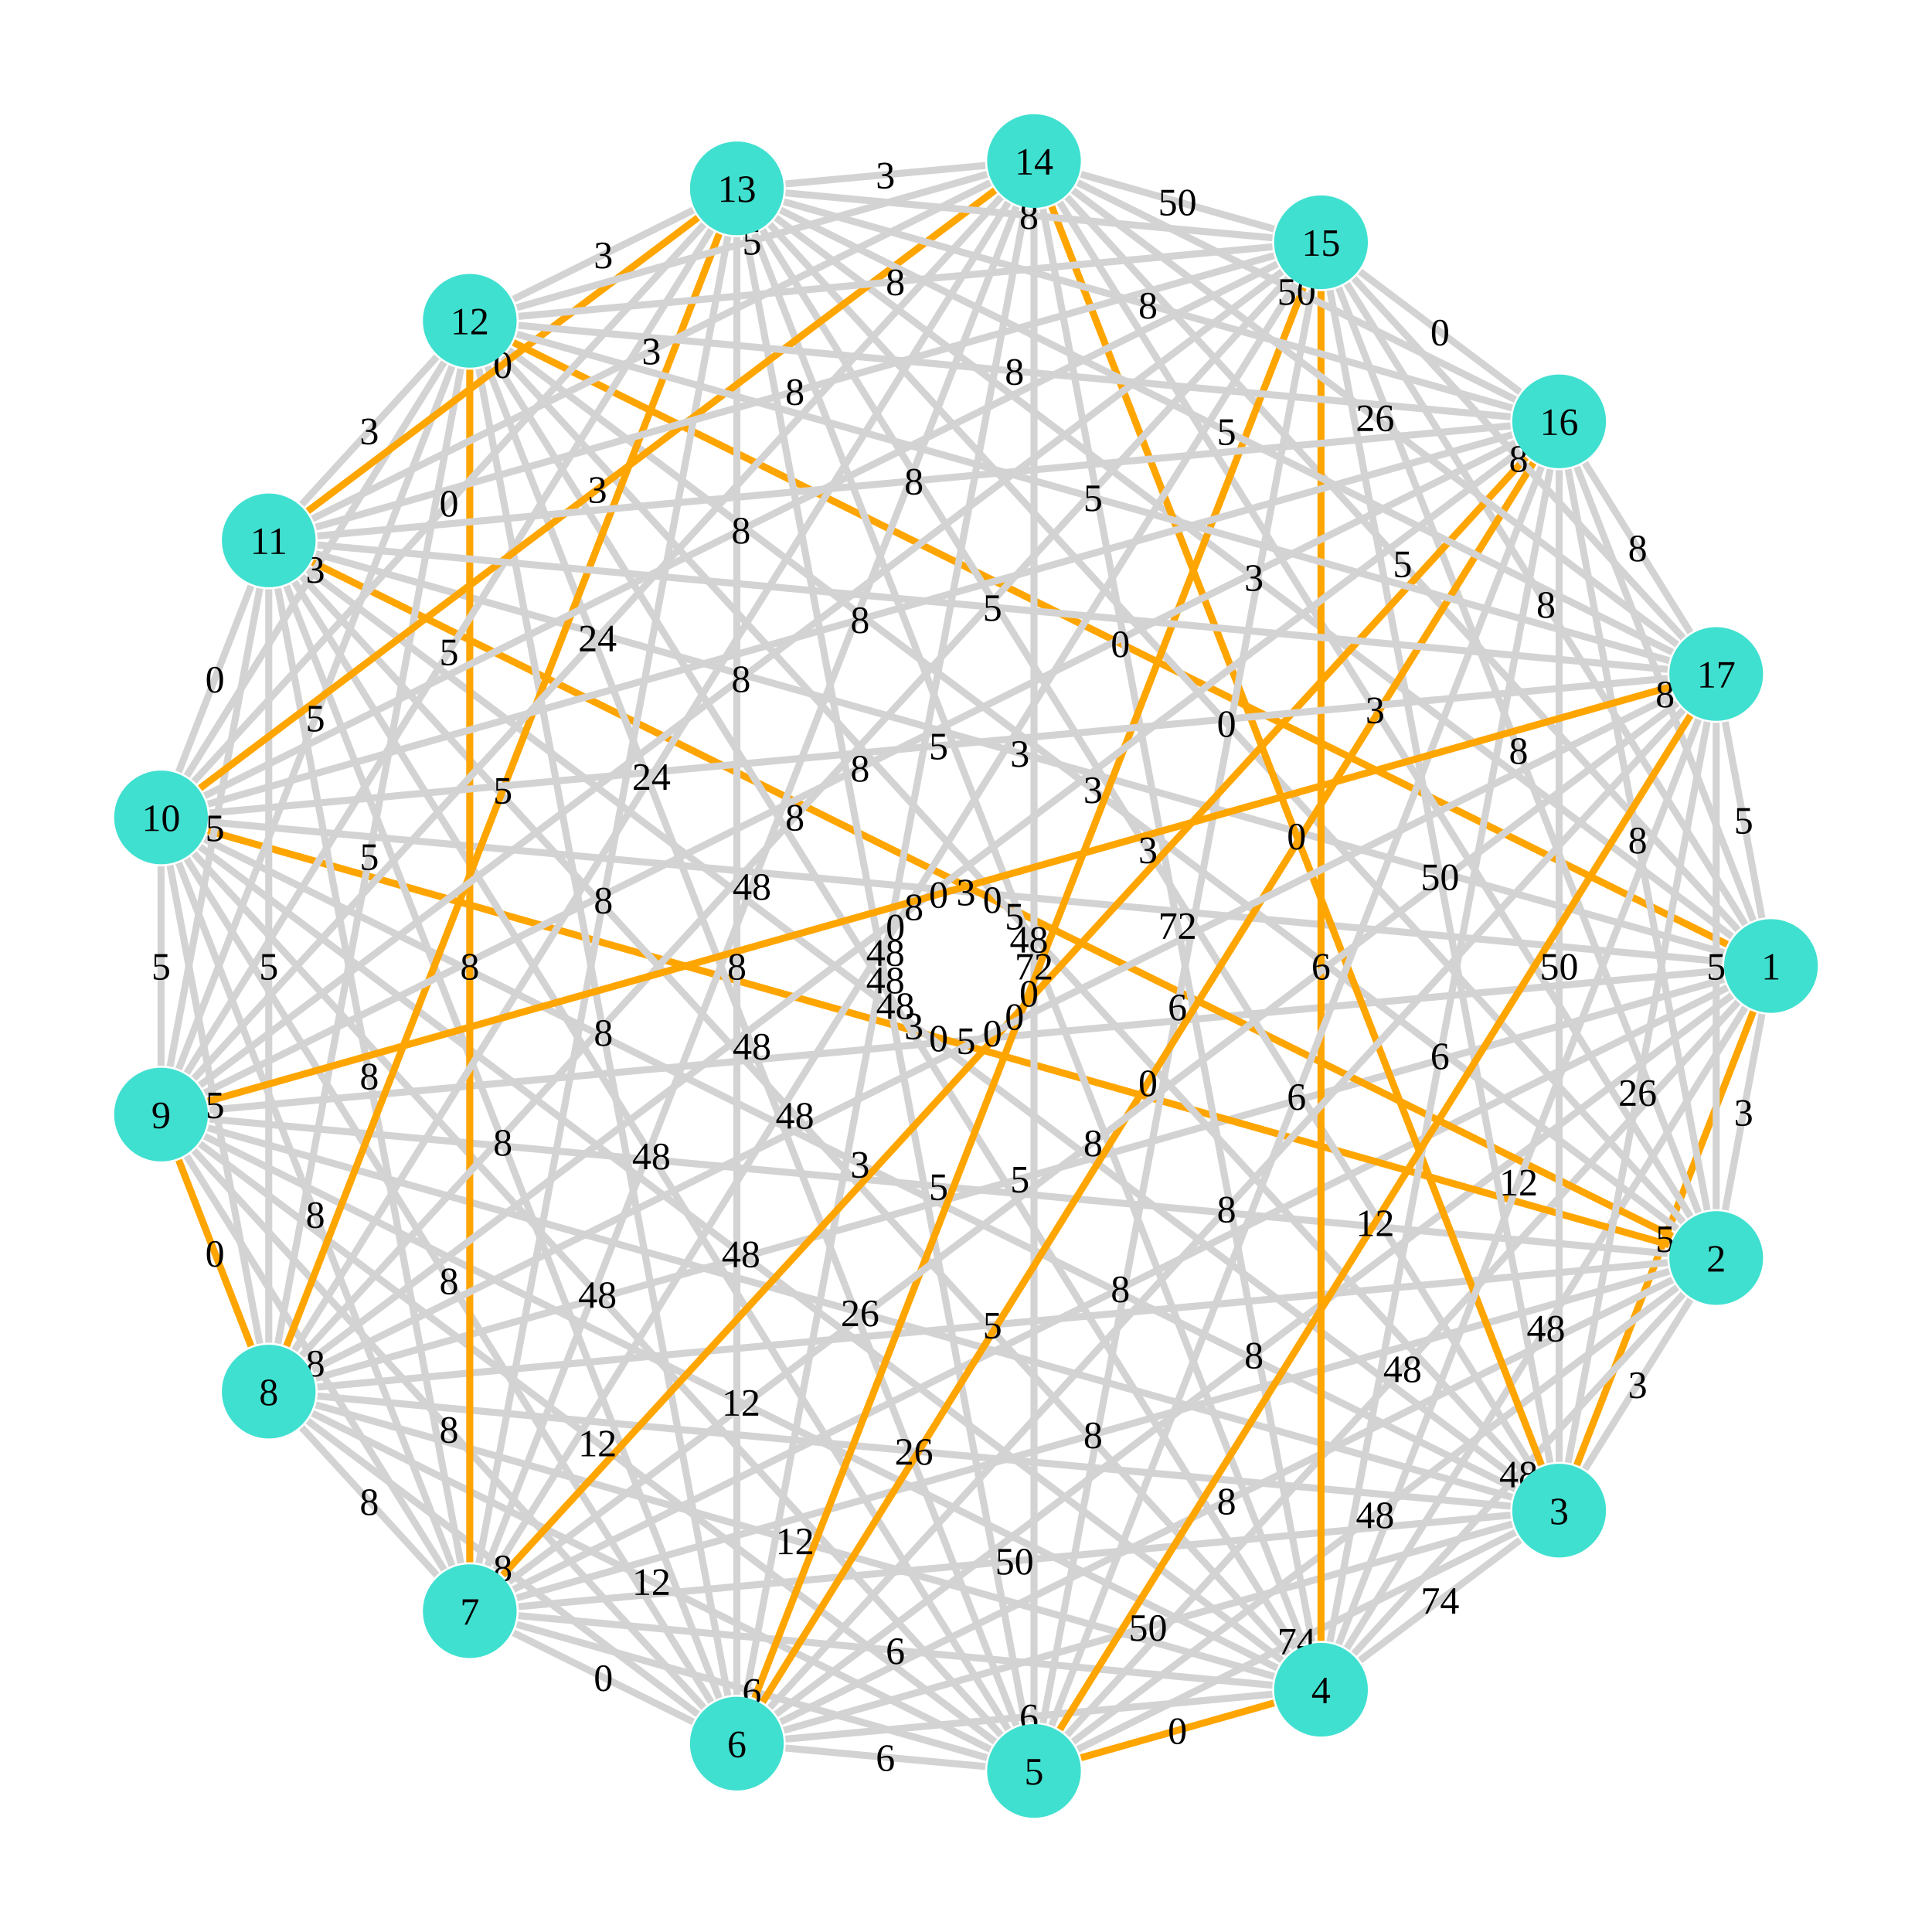
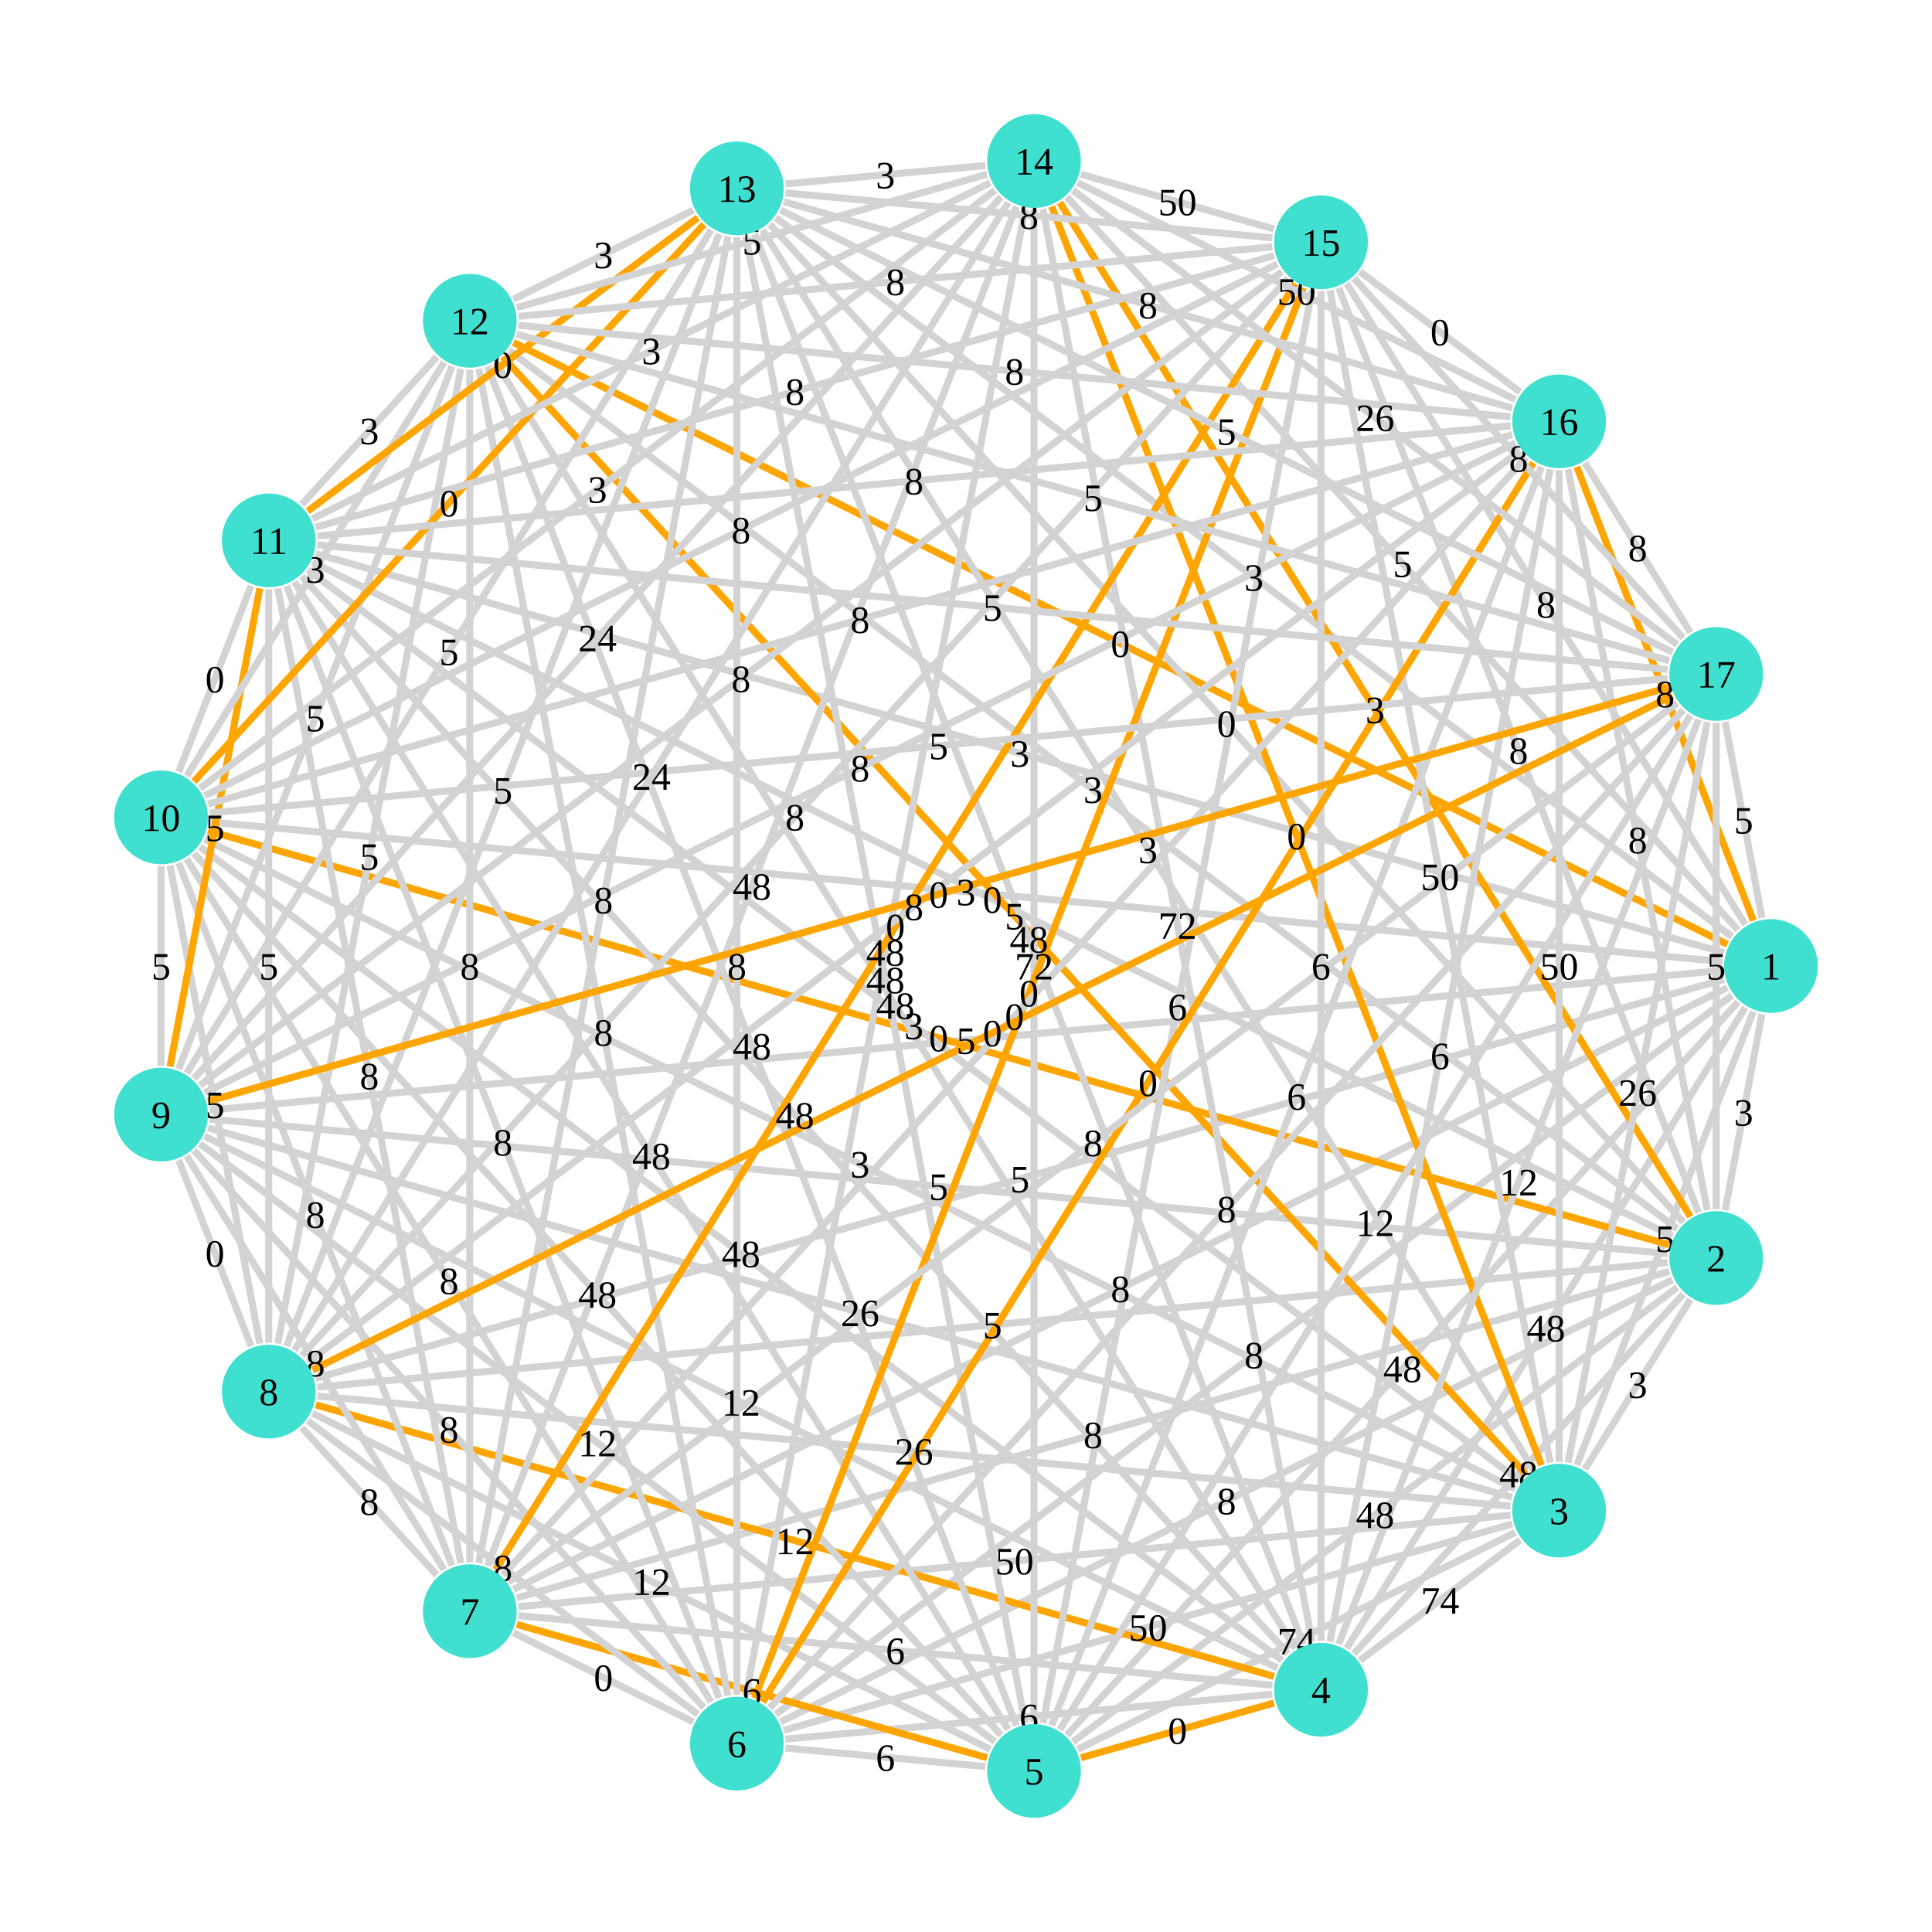
<svg xmlns="http://www.w3.org/2000/svg" xmlns:xlink="http://www.w3.org/1999/xlink" version="1.2" width="200mm" height="200mm" viewBox="0 0 200 200" stroke="none" fill="#000000" stroke-width="0.3" font-size="3.88">
-   <g stroke-width="0.73" fill="#000000" fill-opacity="0.000" id="img-e60c3bd5-1">
+   <g stroke-width="0.73" fill="#000000" fill-opacity="0.000" id="img-77dedf04-1">
    <path fill="none" d="M182.4,104.97 L 178.59 125.27" stroke="#D3D3D3" />
-     <path fill="none" d="M181.5,104.71 L 163.23 151.67" stroke="#FFA500" />
+     <path fill="none" d="M181.5,104.71 L 163.23 151.67" stroke="#D3D3D3" />
    <path fill="none" d="M180.67,104.29 L 139.42 170.63" stroke="#D3D3D3" />
    <path fill="none" d="M179.92,103.73 L 110.45 179.61" stroke="#D3D3D3" />
    <path fill="none" d="M179.29,103.04 L 80.32 177.46" stroke="#D3D3D3" />
    <path fill="none" d="M178.81,102.24 L 53.16 164.54" stroke="#D3D3D3" />
    <path fill="none" d="M178.47,101.38 L 32.69 142.68" stroke="#D3D3D3" />
    <path fill="none" d="M178.3,100.46 L 21.7 114.91" stroke="#D3D3D3" />
    <path fill="none" d="M178.3,99.54 L 21.7 85.09" stroke="#D3D3D3" />
    <path fill="none" d="M178.47,98.62 L 32.69 57.32" stroke="#D3D3D3" />
    <path fill="none" d="M178.81,97.76 L 53.16 35.46" stroke="#FFA500" />
    <path fill="none" d="M179.29,96.96 L 80.32 22.54" stroke="#D3D3D3" />
    <path fill="none" d="M179.92,96.27 L 110.45 20.39" stroke="#D3D3D3" />
    <path fill="none" d="M180.67,95.71 L 139.42 29.37" stroke="#D3D3D3" />
-     <path fill="none" d="M181.5,95.29 L 163.23 48.33" stroke="#D3D3D3" />
+     <path fill="none" d="M181.5,95.29 L 163.23 48.33" stroke="#FFA500" />
    <path fill="none" d="M182.4,95.03 L 178.59 74.73" stroke="#D3D3D3" />
    <path fill="none" d="M174.99,134.52 L 164.07 152.09" stroke="#D3D3D3" />
    <path fill="none" d="M174.25,133.96 L 140.16 171.19" stroke="#D3D3D3" />
    <path fill="none" d="M173.62,133.27 L 111.08 180.3" stroke="#D3D3D3" />
    <path fill="none" d="M173.13,132.48 L 80.81 178.25" stroke="#D3D3D3" />
    <path fill="none" d="M172.8,131.61 L 53.5 165.41" stroke="#D3D3D3" />
    <path fill="none" d="M172.63,130.7 L 32.86 143.59" stroke="#D3D3D3" />
    <path fill="none" d="M172.63,129.77 L 21.7 115.84" stroke="#D3D3D3" />
    <path fill="none" d="M172.8,128.86 L 21.53 86" stroke="#FFA500" />
-     <path fill="none" d="M173.13,127.99 L 32.35 58.19" stroke="#FFA500" />
+     <path fill="none" d="M173.13,127.99 L 32.35 58.19" stroke="#D3D3D3" />
    <path fill="none" d="M173.62,127.2 L 52.67 36.25" stroke="#D3D3D3" />
    <path fill="none" d="M174.25,126.51 L 79.7 23.23" stroke="#D3D3D3" />
-     <path fill="none" d="M174.99,125.94 L 109.71 20.96" stroke="#D3D3D3" />
+     <path fill="none" d="M174.99,125.94 L 109.71 20.96" stroke="#FFA500" />
    <path fill="none" d="M175.83,125.52 L 138.58 29.79" stroke="#D3D3D3" />
    <path fill="none" d="M176.73,125.27 L 162.33 48.58" stroke="#D3D3D3" />
    <path fill="none" d="M177.66,125.18 L 177.66 74.82" stroke="#D3D3D3" />
    <path fill="none" d="M157.36,159.42 L 140.79 171.88" stroke="#D3D3D3" />
    <path fill="none" d="M156.87,158.63 L 111.57 181.09" stroke="#D3D3D3" />
    <path fill="none" d="M156.54,157.76 L 81.14 179.12" stroke="#D3D3D3" />
    <path fill="none" d="M156.37,156.85 L 53.67 166.32" stroke="#D3D3D3" />
    <path fill="none" d="M156.37,155.92 L 32.86 144.52" stroke="#D3D3D3" />
    <path fill="none" d="M156.54,155 L 21.53 116.76" stroke="#D3D3D3" />
    <path fill="none" d="M156.87,154.14 L 21.19 86.87" stroke="#D3D3D3" />
    <path fill="none" d="M157.36,153.35 L 31.86 58.98" stroke="#D3D3D3" />
-     <path fill="none" d="M157.99,152.65 L 52.05 36.94" stroke="#D3D3D3" />
+     <path fill="none" d="M157.99,152.65 L 52.05 36.94" stroke="#FFA500" />
    <path fill="none" d="M158.73,152.09 L 78.95 23.8" stroke="#D3D3D3" />
    <path fill="none" d="M159.57,151.67 L 108.87 21.38" stroke="#FFA500" />
    <path fill="none" d="M160.47,151.42 L 137.68 30.05" stroke="#D3D3D3" />
    <path fill="none" d="M161.4,151.33 L 161.4 48.67" stroke="#D3D3D3" />
    <path fill="none" d="M162.33,151.42 L 176.73 74.73" stroke="#D3D3D3" />
    <path fill="none" d="M131.89,176.29 L 111.9 181.96" stroke="#FFA500" />
    <path fill="none" d="M131.72,175.38 L 81.31 180.03" stroke="#D3D3D3" />
    <path fill="none" d="M131.72,174.45 L 53.67 167.25" stroke="#D3D3D3" />
-     <path fill="none" d="M131.89,173.54 L 32.69 145.43" stroke="#D3D3D3" />
+     <path fill="none" d="M131.89,173.54 L 32.69 145.43" stroke="#FFA500" />
    <path fill="none" d="M132.22,172.67 L 21.19 117.62" stroke="#D3D3D3" />
    <path fill="none" d="M132.71,171.88 L 20.71 87.66" stroke="#D3D3D3" />
    <path fill="none" d="M133.34,171.19 L 31.24 59.67" stroke="#D3D3D3" />
    <path fill="none" d="M134.08,170.63 L 51.3 37.5" stroke="#D3D3D3" />
    <path fill="none" d="M134.92,170.21 L 78.12 24.21" stroke="#D3D3D3" />
    <path fill="none" d="M135.82,169.95 L 107.97 21.63" stroke="#D3D3D3" />
-     <path fill="none" d="M136.75,169.86 L 136.75 30.14" stroke="#FFA500" />
+     <path fill="none" d="M136.75,169.86 L 136.75 30.14" stroke="#D3D3D3" />
    <path fill="none" d="M137.68,169.95 L 160.47 48.58" stroke="#D3D3D3" />
    <path fill="none" d="M138.58,170.21 L 175.83 74.48" stroke="#D3D3D3" />
    <path fill="none" d="M102.01,182.87 L 81.31 180.96" stroke="#D3D3D3" />
-     <path fill="none" d="M102.18,181.96 L 53.5 168.16" stroke="#D3D3D3" />
+     <path fill="none" d="M102.18,181.96 L 53.5 168.16" stroke="#FFA500" />
    <path fill="none" d="M102.51,181.09 L 32.35 146.3" stroke="#D3D3D3" />
    <path fill="none" d="M103,180.3 L 20.71 118.41" stroke="#D3D3D3" />
    <path fill="none" d="M103.63,179.61 L 20.08 88.35" stroke="#D3D3D3" />
    <path fill="none" d="M104.37,179.04 L 30.49 60.23" stroke="#D3D3D3" />
    <path fill="none" d="M105.21,178.62 L 50.47 37.92" stroke="#D3D3D3" />
    <path fill="none" d="M106.11,178.37 L 77.22 24.47" stroke="#D3D3D3" />
    <path fill="none" d="M107.04,178.28 L 107.04 21.72" stroke="#D3D3D3" />
    <path fill="none" d="M107.97,178.37 L 135.82 30.05" stroke="#D3D3D3" />
    <path fill="none" d="M108.87,178.62 L 159.57 48.33" stroke="#D3D3D3" />
-     <path fill="none" d="M109.71,179.04 L 174.99 74.06" stroke="#FFA500" />
+     <path fill="none" d="M109.71,179.04 L 174.99 74.06" stroke="#D3D3D3" />
    <path fill="none" d="M71.76,178.25 L 53.16 169.03" stroke="#D3D3D3" />
    <path fill="none" d="M72.24,177.46 L 31.86 147.09" stroke="#D3D3D3" />
    <path fill="none" d="M72.87,176.77 L 20.08 119.1" stroke="#D3D3D3" />
    <path fill="none" d="M73.62,176.2 L 19.33 88.91" stroke="#D3D3D3" />
    <path fill="none" d="M74.45,175.79 L 29.66 60.65" stroke="#D3D3D3" />
    <path fill="none" d="M75.35,175.53 L 49.57 38.18" stroke="#D3D3D3" />
    <path fill="none" d="M76.28,175.44 L 76.28 24.56" stroke="#D3D3D3" />
    <path fill="none" d="M77.22,175.53 L 106.11 21.63" stroke="#D3D3D3" />
    <path fill="none" d="M78.12,175.79 L 134.92 29.79" stroke="#FFA500" />
    <path fill="none" d="M78.95,176.2 L 158.73 47.91" stroke="#FFA500" />
    <path fill="none" d="M79.7,176.77 L 174.25 73.49" stroke="#D3D3D3" />
    <path fill="none" d="M45.22,163.06 L 31.24 147.78" stroke="#D3D3D3" />
    <path fill="none" d="M45.97,162.5 L 19.33 119.67" stroke="#D3D3D3" />
    <path fill="none" d="M46.8,162.08 L 18.5 89.33" stroke="#D3D3D3" />
    <path fill="none" d="M47.7,161.82 L 28.76 60.91" stroke="#D3D3D3" />
-     <path fill="none" d="M48.63,161.73 L 48.63 38.27" stroke="#FFA500" />
+     <path fill="none" d="M48.63,161.73 L 48.63 38.27" stroke="#D3D3D3" />
    <path fill="none" d="M49.57,161.82 L 75.35 24.47" stroke="#D3D3D3" />
    <path fill="none" d="M50.47,162.08 L 105.21 21.38" stroke="#D3D3D3" />
-     <path fill="none" d="M51.3,162.5 L 134.08 29.37" stroke="#D3D3D3" />
-     <path fill="none" d="M52.05,163.06 L 157.99 47.35" stroke="#FFA500" />
+     <path fill="none" d="M51.3,162.5 L 134.08 29.37" stroke="#FFA500" />
+     <path fill="none" d="M52.05,163.06 L 157.99 47.35" stroke="#D3D3D3" />
    <path fill="none" d="M52.67,163.75 L 173.62 72.8" stroke="#D3D3D3" />
-     <path fill="none" d="M25.99,139.35 L 18.5 120.09" stroke="#FFA500" />
+     <path fill="none" d="M25.99,139.35 L 18.5 120.09" stroke="#D3D3D3" />
    <path fill="none" d="M26.89,139.09 L 17.6 89.59" stroke="#D3D3D3" />
    <path fill="none" d="M27.82,139 L 27.82 61" stroke="#D3D3D3" />
    <path fill="none" d="M28.76,139.09 L 47.7 38.18" stroke="#D3D3D3" />
-     <path fill="none" d="M29.66,139.35 L 74.45 24.21" stroke="#FFA500" />
+     <path fill="none" d="M29.66,139.35 L 74.45 24.21" stroke="#D3D3D3" />
    <path fill="none" d="M30.49,139.77 L 104.37 20.96" stroke="#D3D3D3" />
    <path fill="none" d="M31.24,140.33 L 133.34 28.81" stroke="#D3D3D3" />
    <path fill="none" d="M31.86,141.02 L 157.36 46.65" stroke="#D3D3D3" />
-     <path fill="none" d="M32.35,141.81 L 173.13 72.01" stroke="#D3D3D3" />
+     <path fill="none" d="M32.35,141.81 L 173.13 72.01" stroke="#FFA500" />
    <path fill="none" d="M16.67,110.33 L 16.67 89.67" stroke="#D3D3D3" />
-     <path fill="none" d="M17.6,110.41 L 26.89 60.91" stroke="#D3D3D3" />
+     <path fill="none" d="M17.6,110.41 L 26.89 60.91" stroke="#FFA500" />
    <path fill="none" d="M18.5,110.67 L 46.8 37.92" stroke="#D3D3D3" />
    <path fill="none" d="M19.33,111.09 L 73.62 23.8" stroke="#D3D3D3" />
    <path fill="none" d="M20.08,111.65 L 103.63 20.39" stroke="#D3D3D3" />
    <path fill="none" d="M20.71,112.34 L 132.71 28.12" stroke="#D3D3D3" />
    <path fill="none" d="M21.19,113.13 L 156.87 45.86" stroke="#D3D3D3" />
    <path fill="none" d="M21.53,114 L 172.8 71.14" stroke="#FFA500" />
    <path fill="none" d="M18.5,79.91 L 25.99 60.65" stroke="#D3D3D3" />
    <path fill="none" d="M19.33,80.33 L 45.97 37.5" stroke="#D3D3D3" />
-     <path fill="none" d="M20.08,80.9 L 72.87 23.23" stroke="#D3D3D3" />
-     <path fill="none" d="M20.71,81.59 L 103 19.7" stroke="#FFA500" />
+     <path fill="none" d="M20.08,80.9 L 72.87 23.23" stroke="#FFA500" />
+     <path fill="none" d="M20.71,81.59 L 103 19.7" stroke="#D3D3D3" />
    <path fill="none" d="M21.19,82.38 L 132.22 27.33" stroke="#D3D3D3" />
    <path fill="none" d="M21.53,83.24 L 156.54 45" stroke="#D3D3D3" />
    <path fill="none" d="M21.7,84.16 L 172.63 70.23" stroke="#D3D3D3" />
    <path fill="none" d="M31.24,52.22 L 45.22 36.94" stroke="#D3D3D3" />
    <path fill="none" d="M31.86,52.91 L 72.24 22.54" stroke="#FFA500" />
    <path fill="none" d="M32.35,53.7 L 102.51 18.91" stroke="#D3D3D3" />
    <path fill="none" d="M32.69,54.57 L 131.89 26.46" stroke="#D3D3D3" />
    <path fill="none" d="M32.86,55.48 L 156.37 44.08" stroke="#D3D3D3" />
    <path fill="none" d="M32.86,56.41 L 172.63 69.3" stroke="#D3D3D3" />
    <path fill="none" d="M53.16,30.97 L 71.76 21.75" stroke="#D3D3D3" />
    <path fill="none" d="M53.5,31.84 L 102.18 18.04" stroke="#D3D3D3" />
    <path fill="none" d="M53.67,32.75 L 131.72 25.55" stroke="#D3D3D3" />
    <path fill="none" d="M53.67,33.68 L 156.37 43.15" stroke="#D3D3D3" />
    <path fill="none" d="M53.5,34.59 L 172.8 68.39" stroke="#D3D3D3" />
    <path fill="none" d="M81.31,19.04 L 102.01 17.13" stroke="#D3D3D3" />
    <path fill="none" d="M81.31,19.97 L 131.72 24.62" stroke="#D3D3D3" />
    <path fill="none" d="M81.14,20.88 L 156.54 42.24" stroke="#D3D3D3" />
    <path fill="none" d="M80.81,21.75 L 173.13 67.52" stroke="#D3D3D3" />
    <path fill="none" d="M111.9,18.04 L 131.89 23.71" stroke="#D3D3D3" />
    <path fill="none" d="M111.57,18.91 L 156.87 41.37" stroke="#D3D3D3" />
    <path fill="none" d="M111.08,19.7 L 173.62 66.73" stroke="#D3D3D3" />
    <path fill="none" d="M140.79,28.12 L 157.36 40.58" stroke="#D3D3D3" />
    <path fill="none" d="M140.16,28.81 L 174.25 66.04" stroke="#D3D3D3" />
    <path fill="none" d="M164.07,47.91 L 174.99 65.48" stroke="#D3D3D3" />
  </g>
-   <g stroke-width="0.73" id="img-e60c3bd5-2">
+   <g stroke-width="0.73" id="img-77dedf04-2">
</g>
-   <g font-size="4" stroke="#000000" stroke-opacity="0.000" fill="#000000" id="img-e60c3bd5-3">
+   <g font-size="4" stroke="#000000" stroke-opacity="0.000" fill="#000000" id="img-77dedf04-3">
    <text x="180.5" y="115.12" text-anchor="middle" dy="0.35em">3</text>
    <text x="172.37" y="128.19" text-anchor="middle" dy="0.35em">5</text>
    <text x="160.04" y="137.46" text-anchor="middle" dy="0.35em">48</text>
    <text x="145.19" y="141.67" text-anchor="middle" dy="0.35em">48</text>
    <text x="129.81" y="140.25" text-anchor="middle" dy="0.35em">8</text>
    <text x="115.98" y="133.39" text-anchor="middle" dy="0.35em">8</text>
    <text x="105.58" y="122.03" text-anchor="middle" dy="0.35em">5</text>
    <text x="100" y="107.69" text-anchor="middle" dy="0.35em">5</text>
    <text x="100" y="92.31" text-anchor="middle" dy="0.35em">3</text>
    <text x="105.58" y="77.97" text-anchor="middle" dy="0.35em">3</text>
    <text x="115.98" y="66.61" text-anchor="middle" dy="0.35em">0</text>
    <text x="129.81" y="59.75" text-anchor="middle" dy="0.35em">3</text>
    <text x="145.19" y="58.33" text-anchor="middle" dy="0.35em">5</text>
    <text x="160.04" y="62.54" text-anchor="middle" dy="0.35em">8</text>
    <text x="172.37" y="71.81" text-anchor="middle" dy="0.35em">8</text>
    <text x="180.5" y="84.88" text-anchor="middle" dy="0.35em">5</text>
    <text x="169.53" y="143.31" text-anchor="middle" dy="0.35em">3</text>
    <text x="157.2" y="152.57" text-anchor="middle" dy="0.35em">48</text>
    <text x="142.35" y="156.78" text-anchor="middle" dy="0.35em">48</text>
    <text x="126.97" y="155.36" text-anchor="middle" dy="0.35em">8</text>
    <text x="113.15" y="148.51" text-anchor="middle" dy="0.35em">8</text>
    <text x="102.74" y="137.14" text-anchor="middle" dy="0.35em">5</text>
    <text x="97.16" y="122.81" text-anchor="middle" dy="0.35em">5</text>
    <text x="97.16" y="107.43" text-anchor="middle" dy="0.35em">0</text>
    <text x="102.74" y="93.09" text-anchor="middle" dy="0.35em">0</text>
    <text x="113.15" y="81.72" text-anchor="middle" dy="0.35em">3</text>
    <text x="126.97" y="74.87" text-anchor="middle" dy="0.35em">0</text>
    <text x="142.35" y="73.45" text-anchor="middle" dy="0.35em">3</text>
    <text x="157.2" y="77.66" text-anchor="middle" dy="0.35em">8</text>
    <text x="169.53" y="86.93" text-anchor="middle" dy="0.35em">8</text>
    <text x="177.66" y="100" text-anchor="middle" dy="0.35em">5</text>
    <text x="149.07" y="165.65" text-anchor="middle" dy="0.35em">74</text>
    <text x="134.22" y="169.86" text-anchor="middle" dy="0.35em">74</text>
    <text x="118.84" y="168.44" text-anchor="middle" dy="0.35em">50</text>
    <text x="105.02" y="161.58" text-anchor="middle" dy="0.35em">50</text>
    <text x="94.61" y="150.22" text-anchor="middle" dy="0.35em">26</text>
    <text x="89.03" y="135.88" text-anchor="middle" dy="0.35em">26</text>
    <text x="89.03" y="120.5" text-anchor="middle" dy="0.35em">3</text>
    <text x="94.61" y="106.16" text-anchor="middle" dy="0.35em">3</text>
    <text x="105.02" y="94.8" text-anchor="middle" dy="0.35em">5</text>
    <text x="118.84" y="87.94" text-anchor="middle" dy="0.35em">3</text>
    <text x="134.22" y="86.52" text-anchor="middle" dy="0.35em">0</text>
    <text x="149.07" y="90.73" text-anchor="middle" dy="0.35em">50</text>
    <text x="161.4" y="100" text-anchor="middle" dy="0.35em">50</text>
    <text x="169.53" y="113.07" text-anchor="middle" dy="0.35em">26</text>
    <text x="121.89" y="179.12" text-anchor="middle" dy="0.35em">0</text>
    <text x="106.52" y="177.71" text-anchor="middle" dy="0.35em">6</text>
    <text x="92.69" y="170.85" text-anchor="middle" dy="0.35em">6</text>
    <text x="82.29" y="159.49" text-anchor="middle" dy="0.35em">12</text>
    <text x="76.71" y="145.15" text-anchor="middle" dy="0.35em">12</text>
    <text x="76.71" y="129.77" text-anchor="middle" dy="0.35em">48</text>
    <text x="82.29" y="115.43" text-anchor="middle" dy="0.35em">48</text>
    <text x="92.69" y="104.07" text-anchor="middle" dy="0.35em">48</text>
    <text x="106.52" y="97.21" text-anchor="middle" dy="0.35em">48</text>
    <text x="121.89" y="95.79" text-anchor="middle" dy="0.35em">72</text>
    <text x="136.75" y="100" text-anchor="middle" dy="0.35em">6</text>
    <text x="149.07" y="109.27" text-anchor="middle" dy="0.35em">6</text>
    <text x="157.2" y="122.34" text-anchor="middle" dy="0.35em">12</text>
    <text x="91.66" y="181.91" text-anchor="middle" dy="0.35em">6</text>
    <text x="77.84" y="175.06" text-anchor="middle" dy="0.35em">6</text>
    <text x="67.43" y="163.7" text-anchor="middle" dy="0.35em">12</text>
    <text x="61.85" y="149.36" text-anchor="middle" dy="0.35em">12</text>
    <text x="61.85" y="133.98" text-anchor="middle" dy="0.35em">48</text>
    <text x="67.43" y="119.64" text-anchor="middle" dy="0.35em">48</text>
    <text x="77.84" y="108.27" text-anchor="middle" dy="0.35em">48</text>
    <text x="91.66" y="101.42" text-anchor="middle" dy="0.35em">48</text>
    <text x="107.04" y="100" text-anchor="middle" dy="0.35em">72</text>
    <text x="121.89" y="104.21" text-anchor="middle" dy="0.35em">6</text>
    <text x="134.22" y="113.48" text-anchor="middle" dy="0.35em">6</text>
    <text x="142.35" y="126.55" text-anchor="middle" dy="0.35em">12</text>
    <text x="62.46" y="173.64" text-anchor="middle" dy="0.35em">0</text>
    <text x="52.05" y="162.28" text-anchor="middle" dy="0.35em">8</text>
    <text x="46.48" y="147.94" text-anchor="middle" dy="0.35em">8</text>
    <text x="46.48" y="132.56" text-anchor="middle" dy="0.35em">8</text>
    <text x="52.05" y="118.22" text-anchor="middle" dy="0.35em">8</text>
    <text x="62.46" y="106.85" text-anchor="middle" dy="0.35em">8</text>
    <text x="76.28" y="100" text-anchor="middle" dy="0.35em">8</text>
    <text x="91.66" y="98.58" text-anchor="middle" dy="0.35em">48</text>
    <text x="106.52" y="102.79" text-anchor="middle" dy="0.35em">0</text>
    <text x="118.84" y="112.06" text-anchor="middle" dy="0.35em">0</text>
    <text x="126.97" y="125.13" text-anchor="middle" dy="0.35em">8</text>
    <text x="38.23" y="155.42" text-anchor="middle" dy="0.35em">8</text>
    <text x="32.65" y="141.08" text-anchor="middle" dy="0.35em">8</text>
    <text x="32.65" y="125.7" text-anchor="middle" dy="0.35em">8</text>
    <text x="38.23" y="111.36" text-anchor="middle" dy="0.35em">8</text>
    <text x="48.63" y="100" text-anchor="middle" dy="0.35em">8</text>
    <text x="62.46" y="93.15" text-anchor="middle" dy="0.35em">8</text>
    <text x="77.84" y="91.73" text-anchor="middle" dy="0.35em">48</text>
    <text x="92.69" y="95.93" text-anchor="middle" dy="0.35em">0</text>
    <text x="105.02" y="105.2" text-anchor="middle" dy="0.35em">0</text>
    <text x="113.15" y="118.28" text-anchor="middle" dy="0.35em">8</text>
    <text x="22.25" y="129.72" text-anchor="middle" dy="0.35em">0</text>
    <text x="22.25" y="114.34" text-anchor="middle" dy="0.35em">5</text>
    <text x="27.82" y="100" text-anchor="middle" dy="0.35em">5</text>
    <text x="38.23" y="88.64" text-anchor="middle" dy="0.35em">5</text>
    <text x="52.05" y="81.78" text-anchor="middle" dy="0.35em">5</text>
    <text x="67.43" y="80.36" text-anchor="middle" dy="0.35em">24</text>
    <text x="82.29" y="84.57" text-anchor="middle" dy="0.35em">8</text>
    <text x="94.61" y="93.84" text-anchor="middle" dy="0.35em">8</text>
    <text x="102.74" y="106.91" text-anchor="middle" dy="0.35em">0</text>
    <text x="16.67" y="100" text-anchor="middle" dy="0.35em">5</text>
    <text x="22.25" y="85.66" text-anchor="middle" dy="0.35em">5</text>
    <text x="32.65" y="74.3" text-anchor="middle" dy="0.35em">5</text>
    <text x="46.48" y="67.44" text-anchor="middle" dy="0.35em">5</text>
    <text x="61.85" y="66.02" text-anchor="middle" dy="0.35em">24</text>
    <text x="76.71" y="70.23" text-anchor="middle" dy="0.35em">8</text>
    <text x="89.03" y="79.5" text-anchor="middle" dy="0.35em">8</text>
    <text x="97.16" y="92.57" text-anchor="middle" dy="0.35em">0</text>
    <text x="22.25" y="70.28" text-anchor="middle" dy="0.35em">0</text>
    <text x="32.65" y="58.92" text-anchor="middle" dy="0.35em">3</text>
    <text x="46.48" y="52.06" text-anchor="middle" dy="0.35em">0</text>
    <text x="61.85" y="50.64" text-anchor="middle" dy="0.35em">3</text>
    <text x="76.71" y="54.85" text-anchor="middle" dy="0.35em">8</text>
    <text x="89.03" y="64.12" text-anchor="middle" dy="0.35em">8</text>
    <text x="97.16" y="77.19" text-anchor="middle" dy="0.35em">5</text>
    <text x="38.23" y="44.58" text-anchor="middle" dy="0.35em">3</text>
    <text x="52.05" y="37.72" text-anchor="middle" dy="0.35em">0</text>
    <text x="67.43" y="36.3" text-anchor="middle" dy="0.35em">3</text>
    <text x="82.29" y="40.51" text-anchor="middle" dy="0.35em">8</text>
    <text x="94.61" y="49.78" text-anchor="middle" dy="0.35em">8</text>
    <text x="102.74" y="62.86" text-anchor="middle" dy="0.35em">5</text>
    <text x="62.46" y="26.36" text-anchor="middle" dy="0.35em">3</text>
    <text x="77.84" y="24.94" text-anchor="middle" dy="0.35em">5</text>
    <text x="92.69" y="29.15" text-anchor="middle" dy="0.35em">8</text>
    <text x="105.02" y="38.42" text-anchor="middle" dy="0.35em">8</text>
    <text x="113.15" y="51.49" text-anchor="middle" dy="0.35em">5</text>
    <text x="91.66" y="18.09" text-anchor="middle" dy="0.35em">3</text>
    <text x="106.52" y="22.29" text-anchor="middle" dy="0.35em">8</text>
    <text x="118.84" y="31.56" text-anchor="middle" dy="0.35em">8</text>
    <text x="126.97" y="44.64" text-anchor="middle" dy="0.35em">5</text>
    <text x="121.89" y="20.88" text-anchor="middle" dy="0.35em">50</text>
    <text x="134.22" y="30.14" text-anchor="middle" dy="0.35em">50</text>
    <text x="142.35" y="43.22" text-anchor="middle" dy="0.35em">26</text>
    <text x="149.07" y="34.35" text-anchor="middle" dy="0.35em">0</text>
    <text x="157.2" y="47.43" text-anchor="middle" dy="0.35em">8</text>
    <text x="169.53" y="56.69" text-anchor="middle" dy="0.35em">8</text>
  </g>
-   <g stroke-width="0" stroke="#000000" stroke-opacity="0.000" fill="#40E0D0" id="img-e60c3bd5-4">
-     <use xlink:href="#img-e60c3bd5-5" x="183.33" y="100" />
-     <use xlink:href="#img-e60c3bd5-5" x="177.66" y="130.23" />
-     <use xlink:href="#img-e60c3bd5-5" x="161.4" y="156.38" />
-     <use xlink:href="#img-e60c3bd5-5" x="136.75" y="174.92" />
-     <use xlink:href="#img-e60c3bd5-5" x="107.04" y="183.33" />
-     <use xlink:href="#img-e60c3bd5-5" x="76.28" y="180.5" />
-     <use xlink:href="#img-e60c3bd5-5" x="48.63" y="166.79" />
-     <use xlink:href="#img-e60c3bd5-5" x="27.82" y="144.06" />
-     <use xlink:href="#img-e60c3bd5-5" x="16.67" y="115.38" />
-     <use xlink:href="#img-e60c3bd5-5" x="16.67" y="84.62" />
-     <use xlink:href="#img-e60c3bd5-5" x="27.82" y="55.94" />
-     <use xlink:href="#img-e60c3bd5-5" x="48.63" y="33.21" />
-     <use xlink:href="#img-e60c3bd5-5" x="76.28" y="19.5" />
-     <use xlink:href="#img-e60c3bd5-5" x="107.04" y="16.67" />
-     <use xlink:href="#img-e60c3bd5-5" x="136.75" y="25.08" />
-     <use xlink:href="#img-e60c3bd5-5" x="161.4" y="43.62" />
-     <use xlink:href="#img-e60c3bd5-5" x="177.66" y="69.77" />
+   <g stroke-width="0" stroke="#000000" stroke-opacity="0.000" fill="#40E0D0" id="img-77dedf04-4">
+     <use xlink:href="#img-77dedf04-5" x="183.33" y="100" />
+     <use xlink:href="#img-77dedf04-5" x="177.66" y="130.23" />
+     <use xlink:href="#img-77dedf04-5" x="161.4" y="156.38" />
+     <use xlink:href="#img-77dedf04-5" x="136.75" y="174.92" />
+     <use xlink:href="#img-77dedf04-5" x="107.04" y="183.33" />
+     <use xlink:href="#img-77dedf04-5" x="76.28" y="180.5" />
+     <use xlink:href="#img-77dedf04-5" x="48.63" y="166.79" />
+     <use xlink:href="#img-77dedf04-5" x="27.82" y="144.06" />
+     <use xlink:href="#img-77dedf04-5" x="16.67" y="115.38" />
+     <use xlink:href="#img-77dedf04-5" x="16.67" y="84.62" />
+     <use xlink:href="#img-77dedf04-5" x="27.82" y="55.94" />
+     <use xlink:href="#img-77dedf04-5" x="48.63" y="33.21" />
+     <use xlink:href="#img-77dedf04-5" x="76.28" y="19.5" />
+     <use xlink:href="#img-77dedf04-5" x="107.04" y="16.67" />
+     <use xlink:href="#img-77dedf04-5" x="136.75" y="25.08" />
+     <use xlink:href="#img-77dedf04-5" x="161.4" y="43.62" />
+     <use xlink:href="#img-77dedf04-5" x="177.66" y="69.77" />
  </g>
-   <g font-size="4" stroke="#000000" stroke-opacity="0.000" fill="#000000" id="img-e60c3bd5-6">
+   <g font-size="4" stroke="#000000" stroke-opacity="0.000" fill="#000000" id="img-77dedf04-6">
    <text x="183.33" y="100" text-anchor="middle" dy="0.35em">1</text>
    <text x="177.66" y="130.23" text-anchor="middle" dy="0.35em">2</text>
    <text x="161.4" y="156.38" text-anchor="middle" dy="0.35em">3</text>
    <text x="136.75" y="174.92" text-anchor="middle" dy="0.35em">4</text>
    <text x="107.04" y="183.33" text-anchor="middle" dy="0.35em">5</text>
    <text x="76.28" y="180.5" text-anchor="middle" dy="0.35em">6</text>
    <text x="48.63" y="166.79" text-anchor="middle" dy="0.35em">7</text>
    <text x="27.82" y="144.06" text-anchor="middle" dy="0.35em">8</text>
    <text x="16.67" y="115.38" text-anchor="middle" dy="0.35em">9</text>
    <text x="16.67" y="84.62" text-anchor="middle" dy="0.35em">10</text>
    <text x="27.82" y="55.94" text-anchor="middle" dy="0.35em">11</text>
    <text x="48.63" y="33.21" text-anchor="middle" dy="0.35em">12</text>
    <text x="76.28" y="19.5" text-anchor="middle" dy="0.35em">13</text>
    <text x="107.04" y="16.67" text-anchor="middle" dy="0.35em">14</text>
    <text x="136.75" y="25.08" text-anchor="middle" dy="0.35em">15</text>
    <text x="161.4" y="43.62" text-anchor="middle" dy="0.35em">16</text>
    <text x="177.66" y="69.77" text-anchor="middle" dy="0.35em">17</text>
  </g>
  <defs>
-     <g id="img-e60c3bd5-5">
+     <g id="img-77dedf04-5">
      <circle cx="0" cy="0" r="4.85" />
    </g>
  </defs>
</svg>
